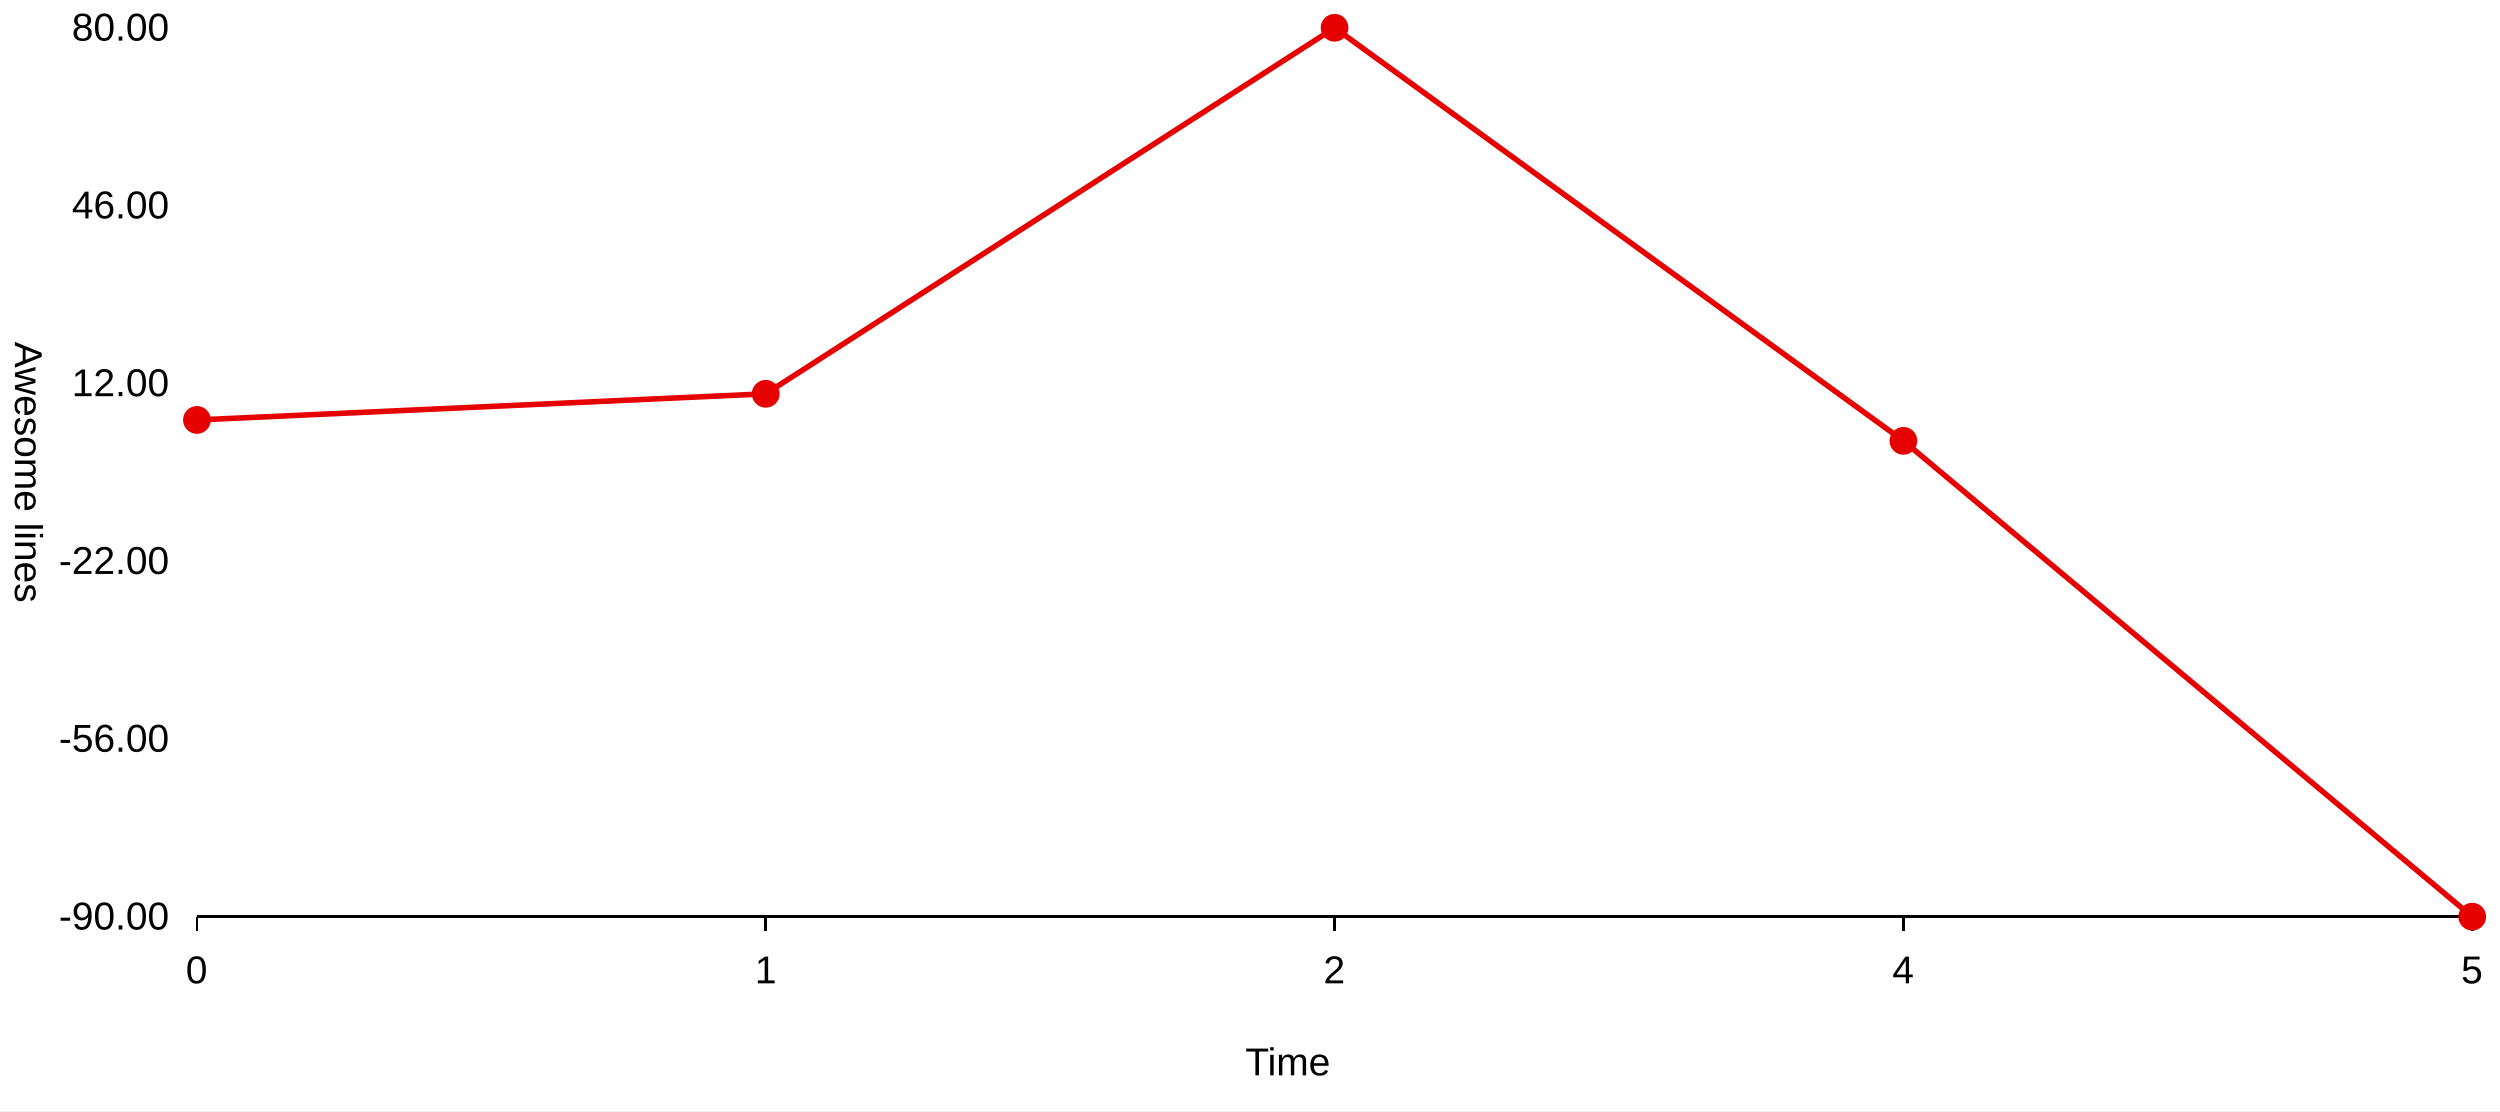
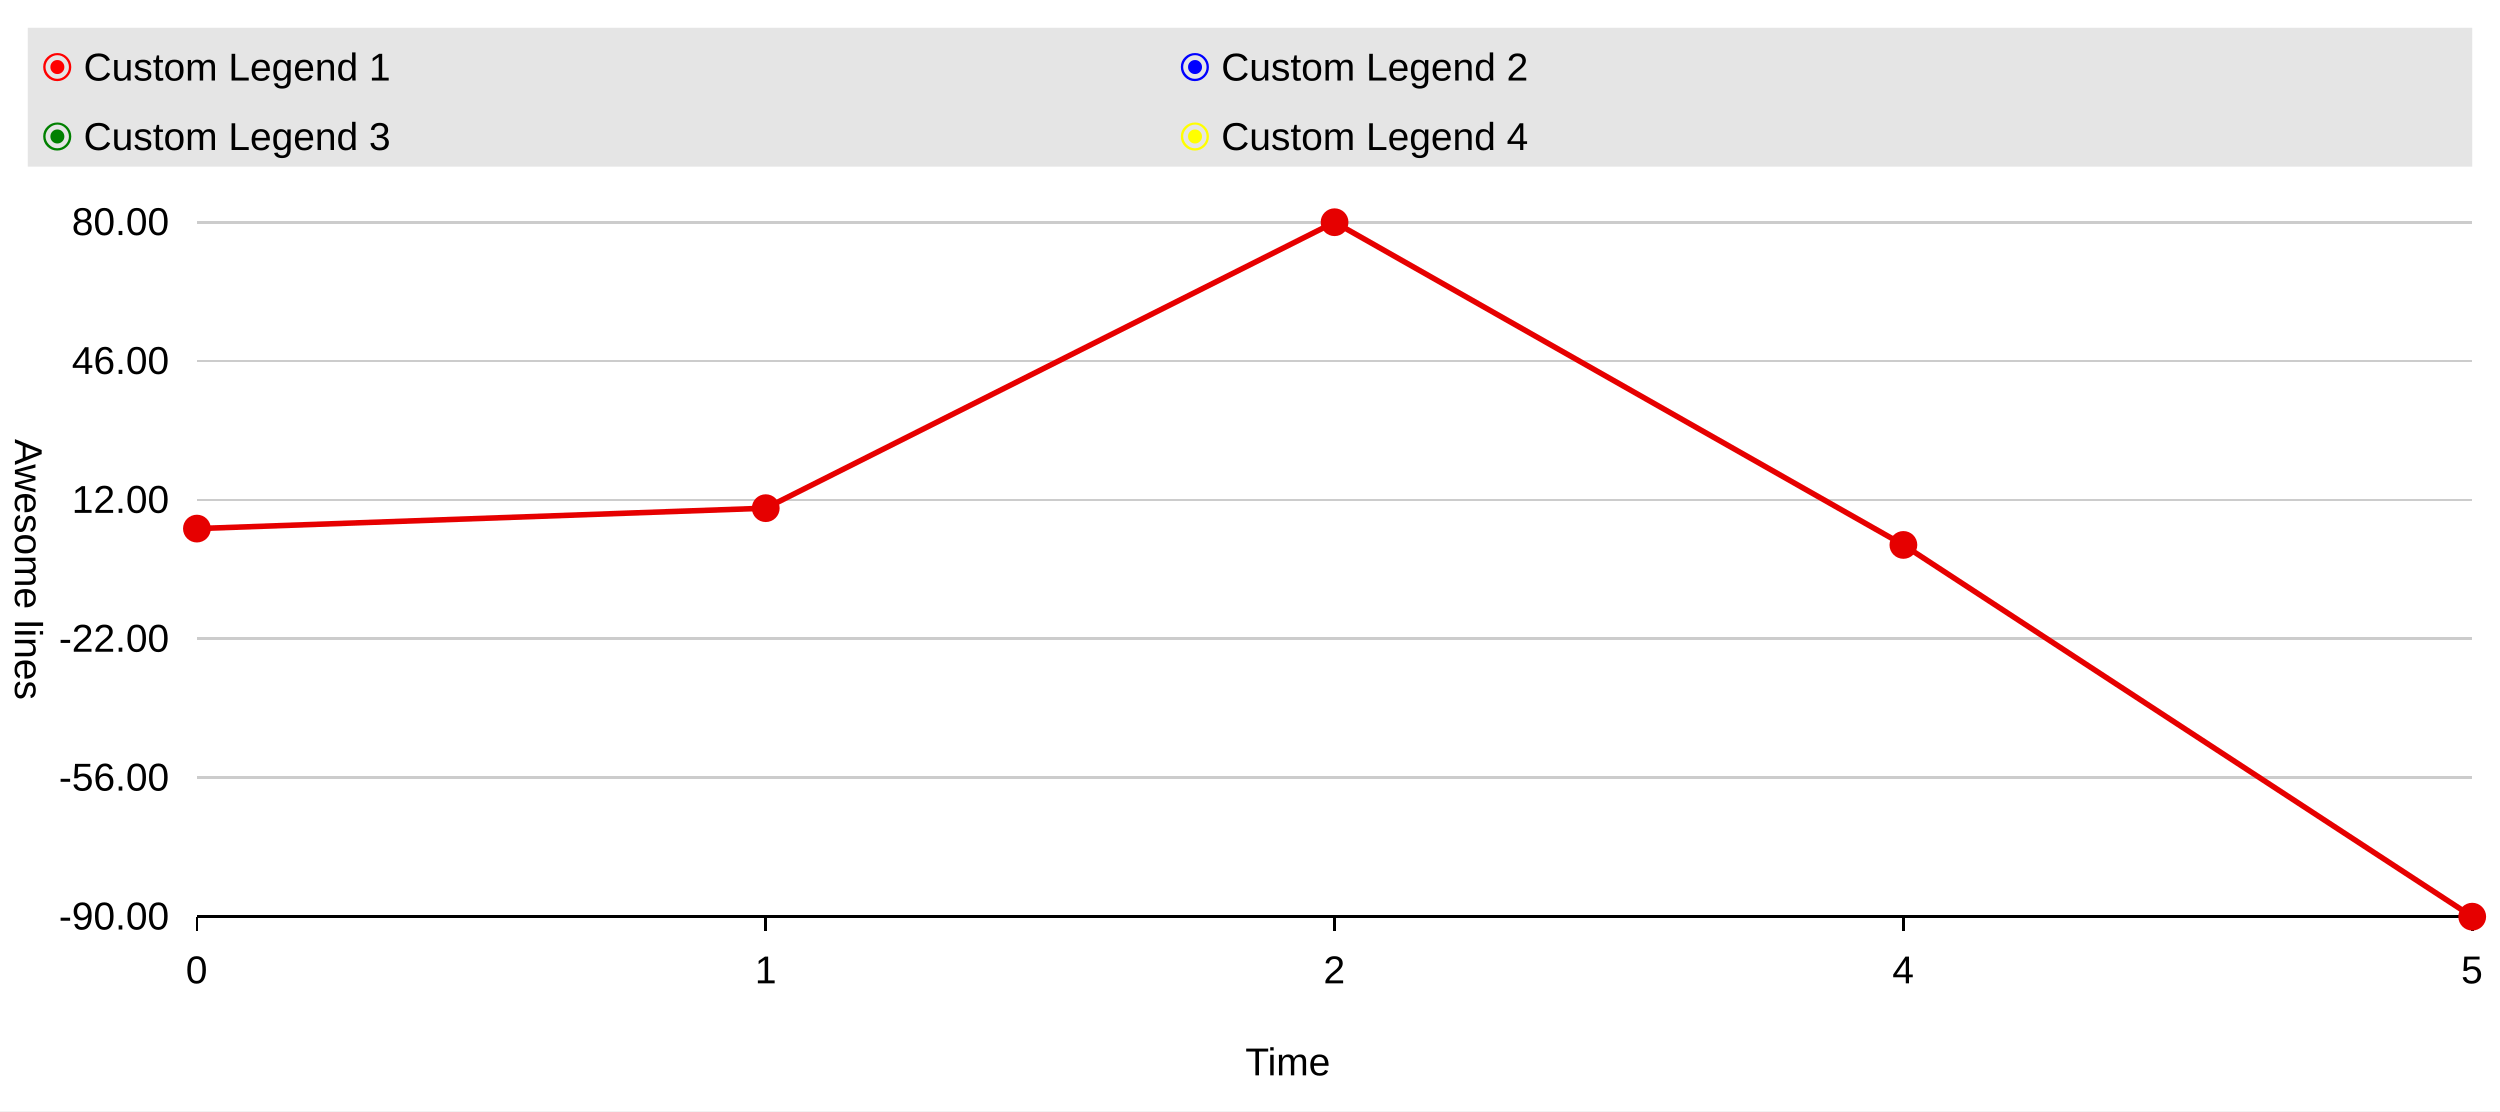
<svg xmlns="http://www.w3.org/2000/svg" id="php-charts-line-chart-basic" width="900" height="400" viewBox="0 0 900 400" class="php-svg-charts">
  <g data-renderer-id="background">
    <rect data-renderer-id="rect" x="0" y="0" width="100%" height="100%" fill="white" />
+   </g>
+   <g data-renderer-id="grid">
+     <line data-renderer-id="line" x1="70.89" y1="330" x2="890" y2="330" stroke="#ccc" stroke-width="1" shape-rendering="crispEdges" />
+     <line data-renderer-id="line" x1="70.89" y1="280" x2="890" y2="280" stroke="#ccc" stroke-width="1" shape-rendering="crispEdges" />
+     <line data-renderer-id="line" x1="70.89" y1="230" x2="890" y2="230" stroke="#ccc" stroke-width="1" shape-rendering="crispEdges" />
+     <line data-renderer-id="line" x1="70.89" y1="180" x2="890" y2="180" stroke="#ccc" stroke-width="1" shape-rendering="crispEdges" />
+     <line data-renderer-id="line" x1="70.89" y1="130" x2="890" y2="130" stroke="#ccc" stroke-width="1" shape-rendering="crispEdges" />
+     <line data-renderer-id="line" x1="70.89" y1="80" x2="890" y2="80" stroke="#ccc" stroke-width="1" shape-rendering="crispEdges" />
+   </g>
+   <g data-renderer-id="legend">
+     <rect data-renderer-id="rect" x="10" y="10" width="880" height="50" fill="#e5e5e5" />
+     <g data-renderer-id="textrect">
+       <rect data-renderer-id="rect" x="10" y="11" width="136.59" height="25" rx="0" fill="transparent" />
+       <text x="15" y="29" text-rendering="optimizeLegibility" dominant-baseline="alphabetic" alignment-baseline="auto" fill="black" font-family="arial" font-size="14">
+         <tspan fill="red">⦿</tspan>
+         <tspan>Custom Legend 1</tspan>
+       </text>
+     </g>
+     <g data-renderer-id="textrect">
+       <rect data-renderer-id="rect" x="419.555" y="11" width="136.8" height="25" rx="0" fill="transparent" />
+       <text x="424.555" y="29" text-rendering="optimizeLegibility" dominant-baseline="alphabetic" alignment-baseline="auto" fill="black" font-family="arial" font-size="14">
+         <tspan fill="blue">⦿</tspan>
+         <tspan>Custom Legend 2</tspan>
+       </text>
+     </g>
+     <g data-renderer-id="textrect">
+       <rect data-renderer-id="rect" x="10" y="36" width="136.8" height="25" rx="0" fill="transparent" />
+       <text x="15" y="54" text-rendering="optimizeLegibility" dominant-baseline="alphabetic" alignment-baseline="auto" fill="black" font-family="arial" font-size="14">
+         <tspan fill="green">⦿</tspan>
+         <tspan>Custom Legend 3</tspan>
+       </text>
+     </g>
+     <g data-renderer-id="textrect">
+       <rect data-renderer-id="rect" x="419.555" y="36" width="136.8" height="25" rx="0" fill="transparent" />
+       <text x="424.555" y="54" text-rendering="optimizeLegibility" dominant-baseline="alphabetic" alignment-baseline="auto" fill="black" font-family="arial" font-size="14">
+         <tspan fill="yellow">⦿</tspan>
+         <tspan>Custom Legend 4</tspan>
+       </text>
+     </g>
  </g>
  <g data-renderer-id="lianco-lianco">
    <g data-renderer-id="axis">
      <g data-renderer-id="xaxis">
        <g data-renderer-id="textrect">
          <text x="448.315" y="387.125" text-rendering="optimizeLegibility" dominant-baseline="alphabetic" alignment-baseline="auto" fill="black" font-family="arial" font-size="14">Time</text>
        </g>
        <line data-renderer-id="line" x1="70.89" y1="330" x2="70.89" y2="335" fill="black" stroke="black" stroke-width="1" shape-rendering="crispEdges" />
        <g data-renderer-id="textrect">
          <text x="66.89" y="354" text-rendering="optimizeLegibility" dominant-baseline="alphabetic" alignment-baseline="auto" fill="black" font-family="arial" font-size="14">0</text>
        </g>
        <line data-renderer-id="line" x1="275.668" y1="330" x2="275.668" y2="335" fill="black" stroke="black" stroke-width="1" shape-rendering="crispEdges" />
        <g data-renderer-id="textrect">
          <text x="271.767" y="354" text-rendering="optimizeLegibility" dominant-baseline="alphabetic" alignment-baseline="auto" fill="black" font-family="arial" font-size="14">1</text>
        </g>
        <line data-renderer-id="line" x1="480.445" y1="330" x2="480.445" y2="335" fill="black" stroke="black" stroke-width="1" shape-rendering="crispEdges" />
        <g data-renderer-id="textrect">
          <text x="476.445" y="354" text-rendering="optimizeLegibility" dominant-baseline="alphabetic" alignment-baseline="auto" fill="black" font-family="arial" font-size="14">2</text>
        </g>
        <line data-renderer-id="line" x1="685.222" y1="330" x2="685.222" y2="335" fill="black" stroke="black" stroke-width="1" shape-rendering="crispEdges" />
        <g data-renderer-id="textrect">
          <text x="681.222" y="354" text-rendering="optimizeLegibility" dominant-baseline="alphabetic" alignment-baseline="auto" fill="black" font-family="arial" font-size="14">4</text>
        </g>
        <line data-renderer-id="line" x1="890" y1="330" x2="890" y2="335" fill="black" stroke="black" stroke-width="1" shape-rendering="crispEdges" />
        <g data-renderer-id="textrect">
          <text x="886" y="354" text-rendering="optimizeLegibility" dominant-baseline="alphabetic" alignment-baseline="auto" fill="black" font-family="arial" font-size="14">5</text>
        </g>
        <line data-renderer-id="line" x1="70.89" y1="330" x2="890" y2="330" fill="black" stroke="black" stroke-width="1" shape-rendering="crispEdges" />
      </g>
      <g data-renderer-id="yaxis">
        <g data-renderer-id="textrect">
          <text text-anchor="end" x="60.89" y="334.625" text-rendering="optimizeLegibility" dominant-baseline="alphabetic" alignment-baseline="auto" fill="black" font-family="arial" font-size="14">-90.00</text>
        </g>
        <g data-renderer-id="textrect">
-           <text text-anchor="end" x="60.89" y="270.625" text-rendering="optimizeLegibility" dominant-baseline="alphabetic" alignment-baseline="auto" fill="black" font-family="arial" font-size="14">-56.00</text>
+           <text text-anchor="end" x="60.89" y="284.625" text-rendering="optimizeLegibility" dominant-baseline="alphabetic" alignment-baseline="auto" fill="black" font-family="arial" font-size="14">-56.00</text>
        </g>
        <g data-renderer-id="textrect">
-           <text text-anchor="end" x="60.89" y="206.625" text-rendering="optimizeLegibility" dominant-baseline="alphabetic" alignment-baseline="auto" fill="black" font-family="arial" font-size="14">-22.00</text>
+           <text text-anchor="end" x="60.89" y="234.625" text-rendering="optimizeLegibility" dominant-baseline="alphabetic" alignment-baseline="auto" fill="black" font-family="arial" font-size="14">-22.00</text>
        </g>
        <g data-renderer-id="textrect">
-           <text text-anchor="end" x="60.89" y="142.625" text-rendering="optimizeLegibility" dominant-baseline="alphabetic" alignment-baseline="auto" fill="black" font-family="arial" font-size="14">12.00</text>
+           <text text-anchor="end" x="60.89" y="184.625" text-rendering="optimizeLegibility" dominant-baseline="alphabetic" alignment-baseline="auto" fill="black" font-family="arial" font-size="14">12.00</text>
        </g>
        <g data-renderer-id="textrect">
-           <text text-anchor="end" x="60.89" y="78.625" text-rendering="optimizeLegibility" dominant-baseline="alphabetic" alignment-baseline="auto" fill="black" font-family="arial" font-size="14">46.00</text>
+           <text text-anchor="end" x="60.89" y="134.625" text-rendering="optimizeLegibility" dominant-baseline="alphabetic" alignment-baseline="auto" fill="black" font-family="arial" font-size="14">46.00</text>
        </g>
        <g data-renderer-id="textrect">
-           <text text-anchor="end" x="60.89" y="14.625" text-rendering="optimizeLegibility" dominant-baseline="alphabetic" alignment-baseline="auto" fill="black" font-family="arial" font-size="14">80.00</text>
+           <text text-anchor="end" x="60.89" y="84.625" text-rendering="optimizeLegibility" dominant-baseline="alphabetic" alignment-baseline="auto" fill="black" font-family="arial" font-size="14">80.00</text>
        </g>
-         <g transform="rotate(90, 10, 170)" data-renderer-id="textrect">
-           <text text-anchor="middle" x="10" y="174.625" text-rendering="optimizeLegibility" dominant-baseline="alphabetic" alignment-baseline="auto" fill="black" font-family="arial" font-size="14">Awesome lines</text>
+         <g transform="rotate(90, 10, 205)" data-renderer-id="textrect">
+           <text text-anchor="middle" x="10" y="209.625" text-rendering="optimizeLegibility" dominant-baseline="alphabetic" alignment-baseline="auto" fill="black" font-family="arial" font-size="14">Awesome lines</text>
        </g>
      </g>
    </g>
    <g data-renderer-id="series">
      <g data-renderer-id="series-data">
        <path data-renderer-id="path" stroke="black" stroke-width="1" />
-         <path data-renderer-id="path" d="M 70.89,151.176 L 275.668,141.765 L 480.445,10 L 685.222,158.706 L 890,330 " fill="none" stroke="hsl(0, 100%, 45%)" stroke-width="2" />
-         <circle data-value-x-label="0" data-value-x="0" data-value-y="5" data-value-y-label="5.00" data-renderer-id="circle" cx="70.89" cy="151.176" r="5" fill="hsl(0, 100%, 45%)" />
-         <circle data-value-x-label="1" data-value-x="1" data-value-y="10" data-value-y-label="10.00" data-renderer-id="circle" cx="275.668" cy="141.765" r="5" fill="hsl(0, 100%, 45%)" />
-         <circle data-value-x-label="2" data-value-x="2" data-value-y="80" data-value-y-label="80.00" data-renderer-id="circle" cx="480.445" cy="10" r="5" fill="hsl(0, 100%, 45%)" />
-         <circle data-value-x-label="4" data-value-x="4" data-value-y="1" data-value-y-label="1.00" data-renderer-id="circle" cx="685.222" cy="158.706" r="5" fill="hsl(0, 100%, 45%)" />
+         <path data-renderer-id="path" d="M 70.89,190.294 L 275.668,182.941 L 480.445,80 L 685.222,196.176 L 890,330 " fill="none" stroke="hsl(0, 100%, 45%)" stroke-width="2" />
+         <circle data-value-x-label="0" data-value-x="0" data-value-y="5" data-value-y-label="5.00" data-renderer-id="circle" cx="70.89" cy="190.294" r="5" fill="hsl(0, 100%, 45%)" />
+         <circle data-value-x-label="1" data-value-x="1" data-value-y="10" data-value-y-label="10.00" data-renderer-id="circle" cx="275.668" cy="182.941" r="5" fill="hsl(0, 100%, 45%)" />
+         <circle data-value-x-label="2" data-value-x="2" data-value-y="80" data-value-y-label="80.00" data-renderer-id="circle" cx="480.445" cy="80" r="5" fill="hsl(0, 100%, 45%)" />
+         <circle data-value-x-label="4" data-value-x="4" data-value-y="1" data-value-y-label="1.00" data-renderer-id="circle" cx="685.222" cy="196.176" r="5" fill="hsl(0, 100%, 45%)" />
        <circle data-value-x-label="5" data-value-x="5" data-value-y="-90" data-value-y-label="-90.00" data-renderer-id="circle" cx="890" cy="330" r="5" fill="hsl(0, 100%, 45%)" />
      </g>
    </g>
    <g data-renderer-id="labels" />
  </g>
</svg>
